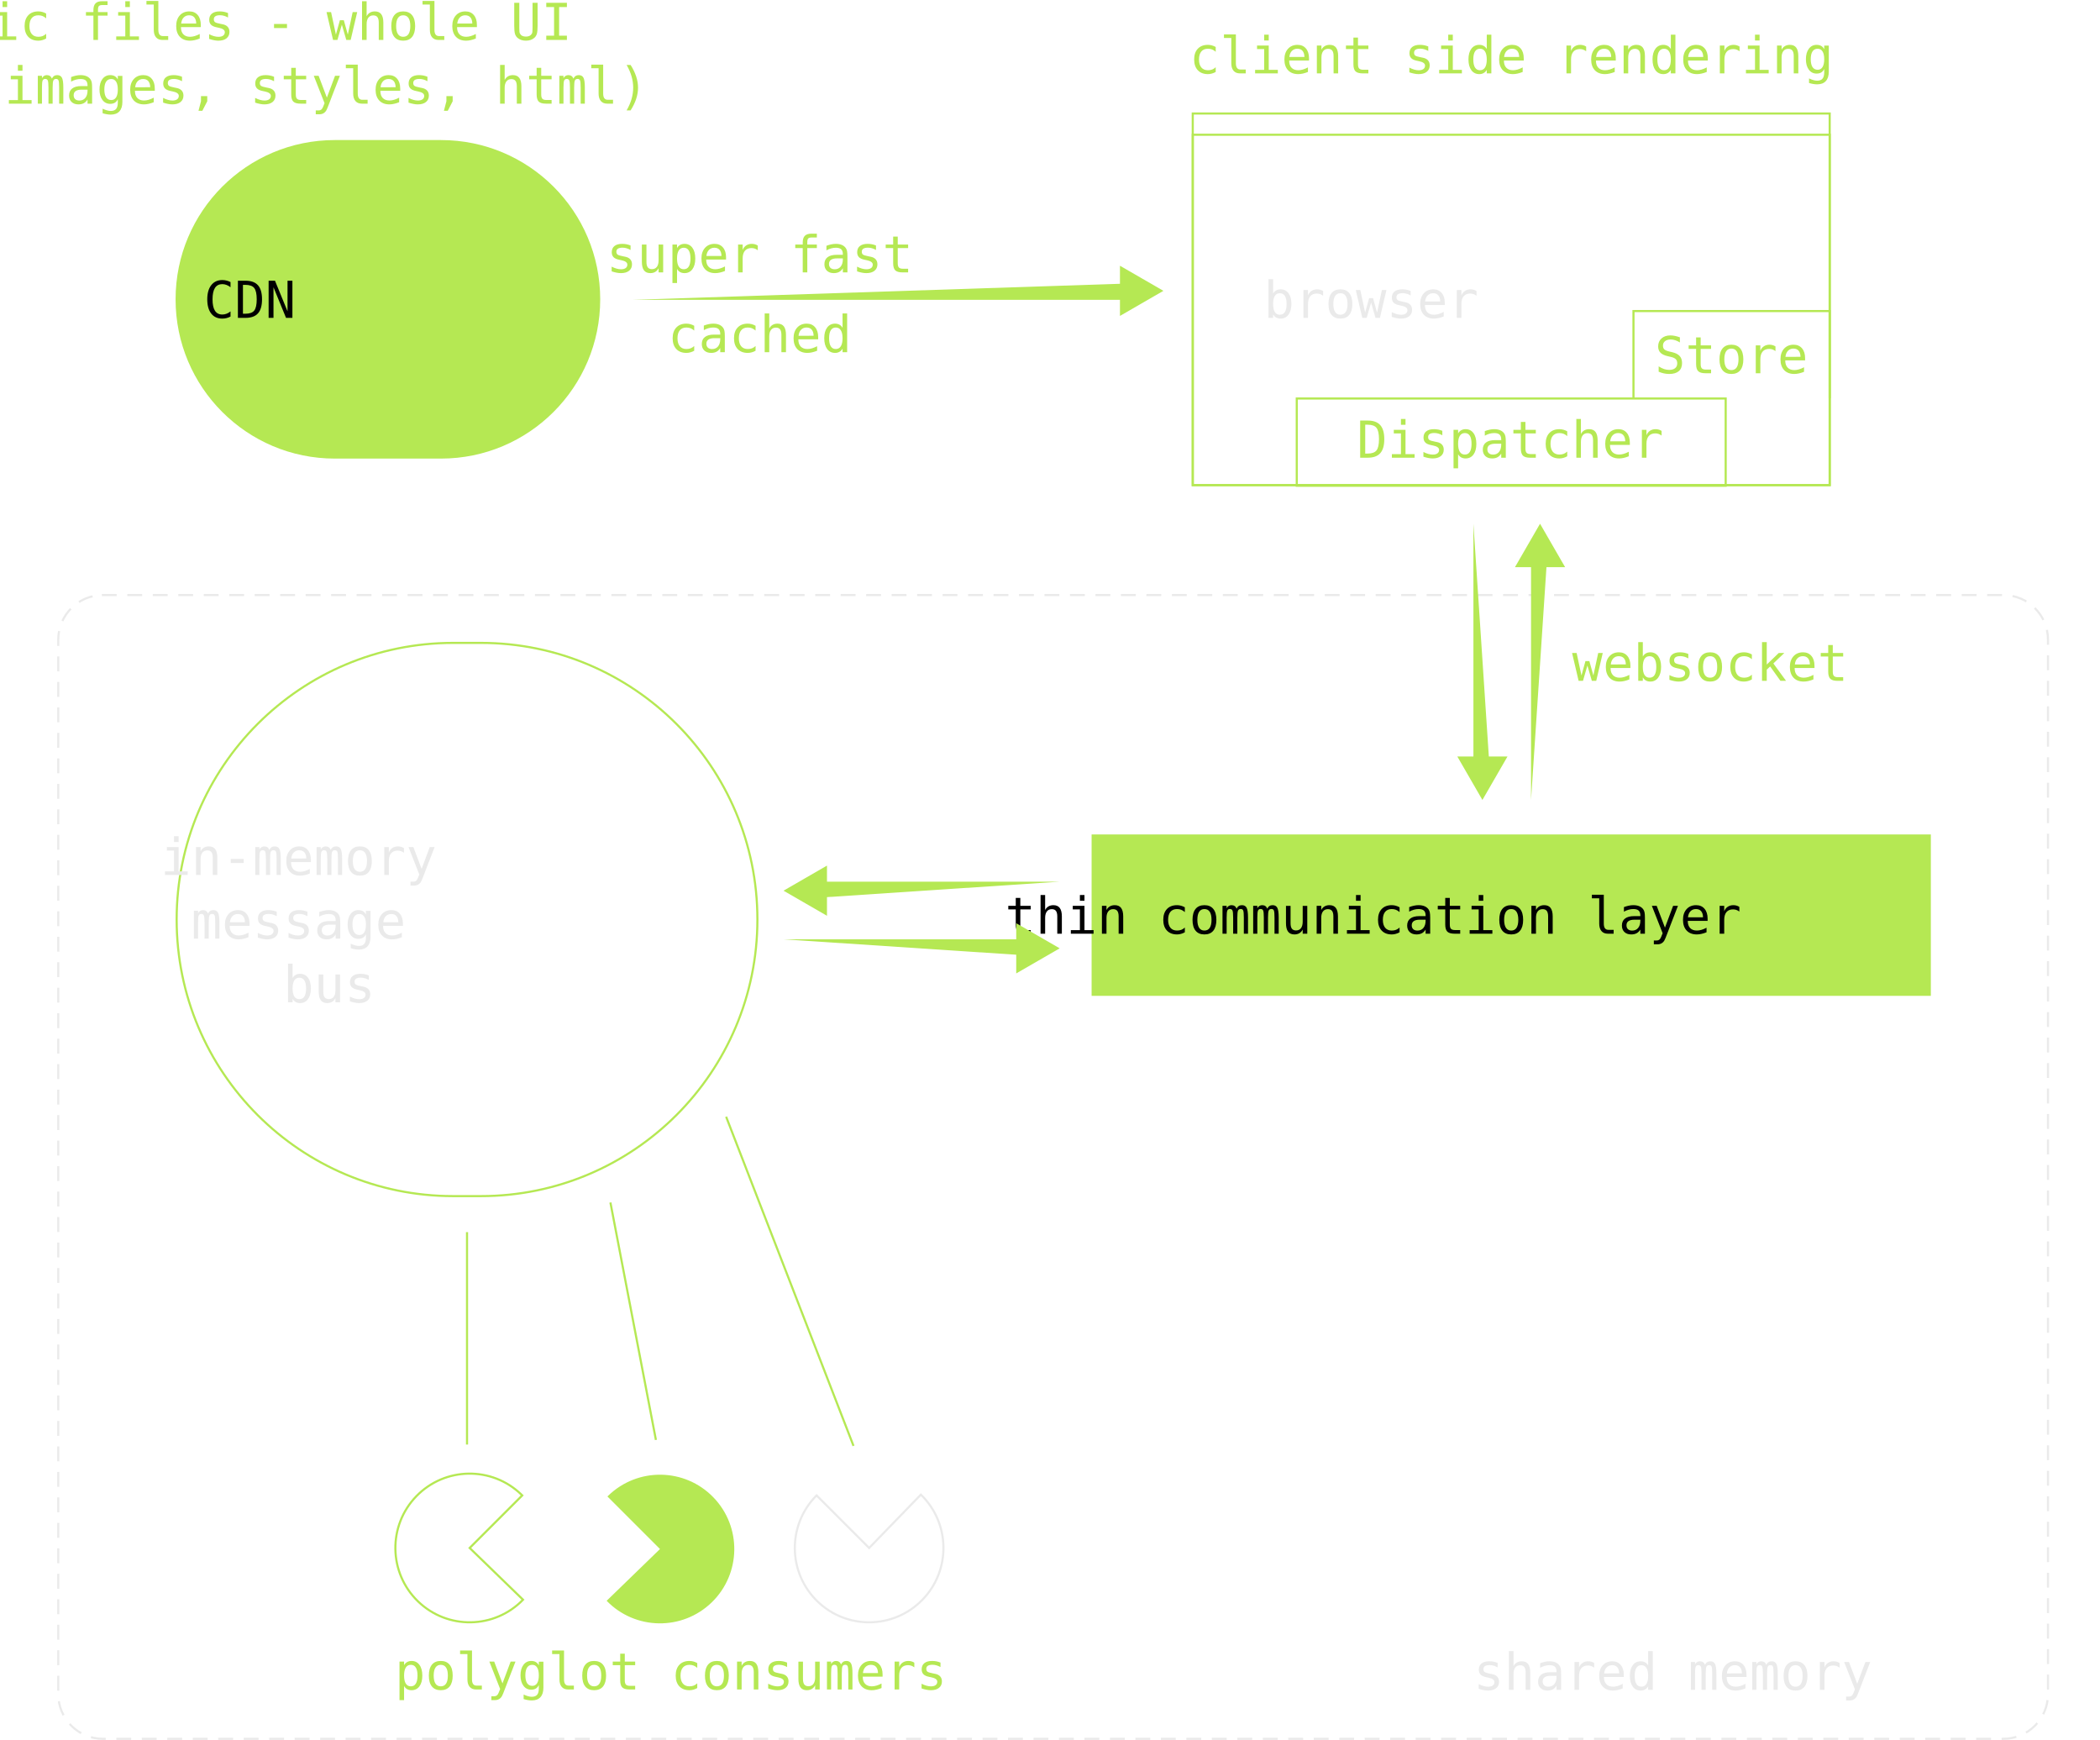
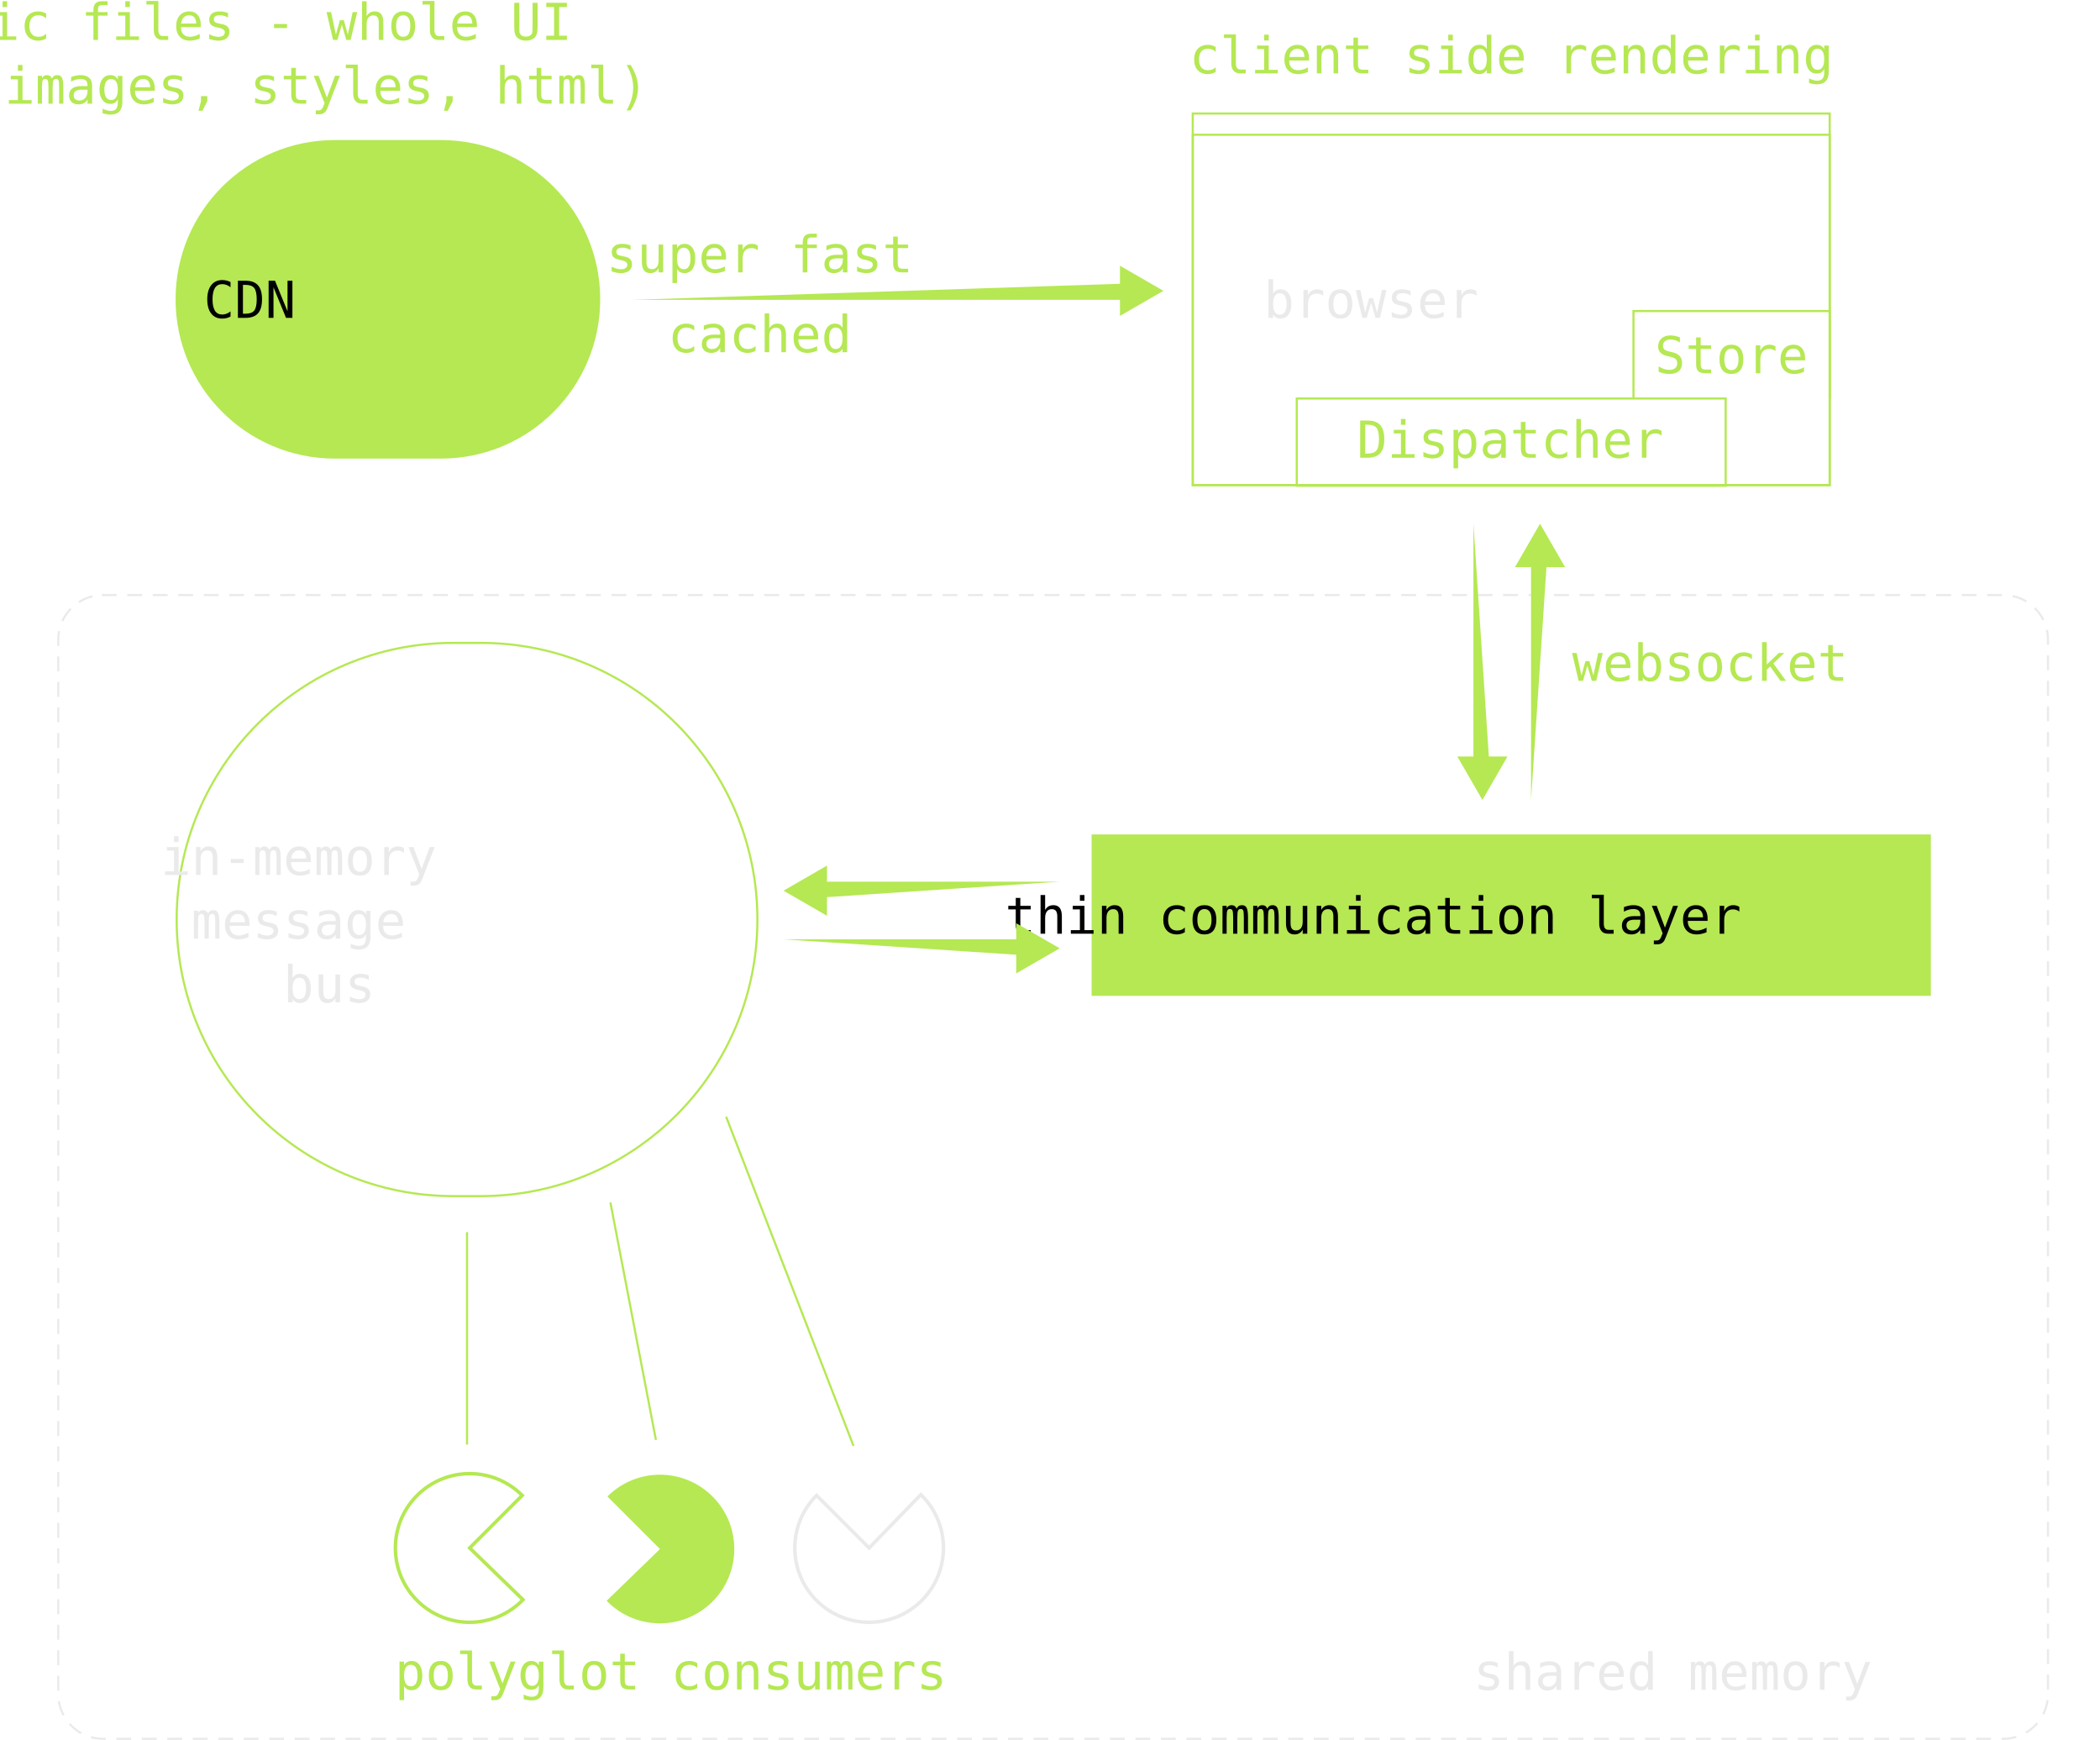
<svg xmlns="http://www.w3.org/2000/svg" width="600" height="497" id="svg2" version="1.1">
  <defs id="defs4">
    <marker orient="auto" refY="0" refX="0" id="Arrow1Lend" style="overflow:visible">
      <path id="path3789" d="M 0,0 5,-5 -12.5,0 5,5 0,0 z" style="fill-rule:evenodd;stroke:#000000;stroke-width:1pt" transform="matrix(-0.8,0,0,-0.8,-10,0)" />
    </marker>
    <marker orient="auto" refY="0" refX="0" id="Arrow1Lend-8" style="overflow:visible">
      <path id="path3789-6" d="M 0,0 5,-5 -12.5,0 5,5 0,0 z" style="fill-rule:evenodd;stroke:#000000;stroke-width:1pt" transform="matrix(-0.8,0,0,-0.8,-10,0)" />
    </marker>
    <marker orient="auto" refY="0" refX="0" id="Arrow1Lend-7" style="overflow:visible">
      <path id="path3789-9" d="M 0,0 5,-5 -12.5,0 5,5 0,0 z" style="fill-rule:evenodd;stroke:#000000;stroke-width:1pt" transform="matrix(-0.8,0,0,-0.8,-10,0)" />
    </marker>
    <marker orient="auto" refY="0" refX="0" id="Arrow1Lend-2" style="overflow:visible">
      <path id="path3789-2" d="M 0,0 5,-5 -12.5,0 5,5 0,0 z" style="fill-rule:evenodd;stroke:#000000;stroke-width:1pt" transform="matrix(-0.8,0,0,-0.8,-10,0)" />
    </marker>
    <marker orient="auto" refY="0" refX="0" id="Arrow1Lend-5" style="overflow:visible">
      <path id="path3789-20" d="M 0,0 5,-5 -12.5,0 5,5 0,0 z" style="fill-rule:evenodd;stroke:#000000;stroke-width:1pt" transform="matrix(-0.8,0,0,-0.8,-10,0)" />
    </marker>
    <marker orient="auto" refY="0" refX="0" id="marker4716" style="overflow:visible">
      <path id="path4718" d="M 0,0 5,-5 -12.5,0 5,5 0,0 z" style="fill-rule:evenodd;stroke:#000000;stroke-width:1pt" transform="matrix(-0.8,0,0,-0.8,-10,0)" />
    </marker>
  </defs>
  <g id="layer1" transform="translate(-9.346069,-485.1563)">
    <g id="g5396">
      <g id="g6647" transform="matrix(0.6066033,0,0,0.6066033,3.676712,386.3785)">
        <g id="g6750" transform="translate(2.271698,-1.522773)">
          <g id="g6756" transform="translate(207.581,0)">
            <path id="rect4478-5-5-1" d="m 446.871,351.931 0,-41.09 92.419,0 0,41.09" style="fill:none;stroke:#b5e853;stroke-width:1;stroke-miterlimit:4;stroke-opacity:1" transform="translate(122,0)" />
            <text xml:space="preserve" style="font-size:24px;font-style:normal;font-variant:normal;font-weight:normal;font-stretch:normal;text-align:start;line-height:125%;letter-spacing:0px;word-spacing:0px;text-anchor:start;fill:#b5e853;fill-opacity:1;stroke:none;font-family:Monospace;-inkscape-font-specification:Monospace" x="578.876" y="340.123" id="text3755-5-5-0-6">
              <tspan x="578.876" y="340.123" style="text-align:start;text-anchor:start;fill:#b5e853;fill-opacity:1" id="tspan4581-7-8-7">Store</tspan>
            </text>
          </g>
        </g>
        <g id="g4498-2" transform="matrix(1.313242,0,0,1,-65.67644,240)">
          <rect ry="0" y="316.291" x="449.143" height="75" width="300" id="rect4478-59" style="fill:#b5e853;fill-opacity:1;stroke:#b5e853;stroke-opacity:1" />
        </g>
        <rect style="fill:none;stroke:#eaeaea;stroke-width:1;stroke-linecap:square;stroke-linejoin:round;stroke-miterlimit:4;stroke-opacity:1;stroke-dasharray:6, 6;stroke-dashoffset:0" id="rect5342" width="937.167" height="538.596" x="36.791" y="443.064" ry="21.02" />
        <rect style="fill:#b5e853;fill-opacity:1;stroke:none" id="rect2985" width="200" height="150" x="92.047" y="228.791" ry="75" />
        <text xml:space="preserve" style="font-size:24px;font-style:normal;font-variant:normal;font-weight:normal;font-stretch:normal;line-height:125%;letter-spacing:0px;word-spacing:0px;fill:#b5e853;fill-opacity:1;stroke:none;font-family:Monospace;-inkscape-font-specification:Monospace" x="192.041" y="181.648" id="text3755">
          <tspan id="tspan3757" x="192.041" y="181.648" style="text-align:center;text-anchor:middle;fill:#b5e853;fill-opacity:1">static files - whole UI</tspan>
          <tspan x="192.041" y="211.648" style="text-align:center;text-anchor:middle;fill:#b5e853;fill-opacity:1" id="tspan3759">(js, images, styles, html)</tspan>
        </text>
        <text xml:space="preserve" style="font-size:144px;font-style:normal;font-variant:normal;font-weight:normal;font-stretch:normal;line-height:125%;letter-spacing:0px;word-spacing:0px;fill:#000000;fill-opacity:1;stroke:none;font-family:Garuda;-inkscape-font-specification:Garuda" x="116.429" y="635.219" id="text4414">
          <tspan id="tspan4416" x="116.429" y="635.219" />
        </text>
        <text xml:space="preserve" style="font-size:24px;font-style:normal;font-variant:normal;font-weight:normal;font-stretch:normal;line-height:125%;letter-spacing:0px;word-spacing:0px;fill:#000000;fill-opacity:1;stroke:none;font-family:Monospace;-inkscape-font-specification:Monospace" x="192.041" y="312.527" id="text3755-1">
          <tspan x="192.041" y="312.527" style="text-align:center;text-anchor:middle;fill:#000000;fill-opacity:1" id="tspan3759-3">CDN</tspan>
        </text>
        <g transform="matrix(0,-1,1,0,198.4575,531.2193)" id="g4444-0">
          <path id="path3780-2" d="m 227.19,108.791 0,238.571 7.857,0" style="fill:#b5e853;fill-opacity:1;stroke:none;stroke-width:1px;marker-end:none" />
          <path transform="translate(-140,60)" d="m 371.429,298.866 -5.909,-10.235 -5.909,-10.235 11.818,-1e-5 11.818,0 -5.909,10.235 z" id="path4412-2" style="fill:#b5e853;fill-opacity:1;stroke:none" />
        </g>
        <g id="g4498" transform="translate(122,0)">
          <rect ry="0" y="216.291" x="449.143" height="175" width="300" id="rect4478" style="fill:none;stroke:#b5e853;stroke-opacity:1" />
          <rect ry="0" y="226.291" x="449.143" height="165" width="300" id="rect4478-5" style="fill:none;stroke:#b5e853;stroke-opacity:1" />
          <rect ry="0" y="350.496" x="498.133" height="41.09" width="202.019" id="rect4478-5-5" style="fill:none;stroke:#b5e853;stroke-width:1;stroke-miterlimit:4;stroke-opacity:1;stroke-dasharray:none" />
        </g>
        <text xml:space="preserve" style="font-size:24px;font-style:normal;font-variant:normal;font-weight:normal;font-stretch:normal;line-height:125%;letter-spacing:0px;word-spacing:0px;fill:#eaeaea;fill-opacity:1;stroke:none;font-family:Monospace;-inkscape-font-specification:Monospace" x="720.164" y="312.527" id="text3755-1-1">
          <tspan x="720.164" y="312.527" style="text-align:center;text-anchor:middle;fill:#eaeaea;fill-opacity:1" id="tspan3759-3-9">browser</tspan>
        </text>
        <text xml:space="preserve" style="font-size:24px;font-style:normal;font-variant:normal;font-weight:normal;font-stretch:normal;line-height:125%;letter-spacing:0px;word-spacing:0px;fill:#b5e853;fill-opacity:1;stroke:none;font-family:Monospace;-inkscape-font-specification:Monospace" x="432.21" y="291.109" id="text3755-9">
          <tspan x="432.21" y="291.109" style="text-align:center;text-anchor:middle;fill:#b5e853;fill-opacity:1" id="tspan4549">super fast</tspan>
        </text>
        <text xml:space="preserve" style="font-size:24px;font-style:normal;font-variant:normal;font-weight:normal;font-stretch:normal;line-height:125%;letter-spacing:0px;word-spacing:0px;fill:#b5e853;fill-opacity:1;stroke:none;font-family:Monospace;-inkscape-font-specification:Monospace" x="432.256" y="328.68" id="text3755-3">
          <tspan x="432.256" y="328.68" style="text-align:center;text-anchor:middle;fill:#b5e853;fill-opacity:1" id="tspan3759-6">cached</tspan>
        </text>
        <text xml:space="preserve" style="font-size:24px;font-style:normal;font-variant:normal;font-weight:normal;font-stretch:normal;text-align:start;line-height:125%;letter-spacing:0px;word-spacing:0px;text-anchor:start;fill:#b5e853;fill-opacity:1;stroke:none;font-family:Monospace;-inkscape-font-specification:Monospace" x="569.52" y="197.394" id="text3755-5">
          <tspan x="569.52" y="197.394" style="text-align:start;text-anchor:start;fill:#b5e853;fill-opacity:1" id="tspan4581">client side rendering</tspan>
        </text>
        <g id="g4654" transform="translate(13.99996,20)">
          <g transform="translate(462.1429,280.6768)" id="g4444-8">
            <path style="fill:#b5e853;fill-opacity:1;stroke:none;stroke-width:1px;marker-end:none" d="m 227.19,108.791 0,118.571 7.857,0" id="path3780-4" />
            <path style="fill:#b5e853;fill-opacity:1;stroke:none" id="path4412-4" d="m 371.429,298.866 -5.909,-10.235 -5.909,-10.235 11.818,-1e-5 11.818,0 -5.909,10.235 z" transform="translate(-140,-60)" />
          </g>
          <g transform="matrix(1,0,0,-1,489.2857,628.3333)" id="g4444-5">
            <path style="fill:#b5e853;fill-opacity:1;stroke:none;stroke-width:1px;marker-end:none" d="m 227.19,108.791 0,118.571 7.857,0" id="path3780-8" />
            <path style="fill:#b5e853;fill-opacity:1;stroke:none" id="path4412-7" d="m 371.429,298.866 -5.909,-10.235 -5.909,-10.235 11.818,-1e-5 11.818,0 -5.909,10.235 z" transform="translate(-140,-60)" />
          </g>
        </g>
        <text xml:space="preserve" style="font-size:24px;font-style:normal;font-variant:normal;font-weight:normal;font-stretch:normal;text-align:start;line-height:125%;letter-spacing:0px;word-spacing:0px;text-anchor:start;fill:#b5e853;fill-opacity:1;stroke:none;font-family:Monospace;-inkscape-font-specification:Monospace" x="749.806" y="483.452" id="text3755-5-5">
          <tspan x="749.806" y="483.452" style="text-align:start;text-anchor:start;fill:#b5e853;fill-opacity:1" id="tspan4581-7">websocket</tspan>
        </text>
        <text xml:space="preserve" style="font-size:24px;font-style:normal;font-variant:normal;font-weight:normal;font-stretch:normal;line-height:125%;letter-spacing:0px;word-spacing:0px;fill:#000000;fill-opacity:1;stroke:none;font-family:Monospace;-inkscape-font-specification:Monospace" x="721.137" y="602.527" id="text3755-1-9">
          <tspan x="721.137" y="602.527" style="text-align:center;text-anchor:middle;fill:#000000;fill-opacity:1" id="tspan3759-3-91">thin communication layer</tspan>
        </text>
        <g id="g4654-6" transform="matrix(0,1,-1,0,897.9336,-111.3013)">
          <g transform="translate(462.1429,280.6768)" id="g4444-8-9">
            <path style="fill:#b5e853;fill-opacity:1;stroke:none;stroke-width:1px;marker-end:none" d="m 227.19,108.791 0,118.571 7.857,0" id="path3780-4-5" />
            <path style="fill:#b5e853;fill-opacity:1;stroke:none" id="path4412-4-1" d="m 371.429,298.866 -5.909,-10.235 -5.909,-10.235 11.818,-1e-5 11.818,0 -5.909,10.235 z" transform="translate(-140,-60)" />
          </g>
          <g transform="matrix(1,0,0,-1,489.2857,628.3333)" id="g4444-5-1">
            <path style="fill:#b5e853;fill-opacity:1;stroke:none;stroke-width:1px;marker-end:none" d="m 227.19,108.791 0,118.571 7.857,0" id="path3780-8-3" />
            <path style="fill:#b5e853;fill-opacity:1;stroke:none" id="path4412-7-8" d="m 371.429,298.866 -5.909,-10.235 -5.909,-10.235 11.818,-1e-5 11.818,0 -5.909,10.235 z" transform="translate(-140,-60)" />
            <path style="fill:none;stroke:#b5e853;stroke-width:1px;stroke-linecap:butt;stroke-linejoin:miter;stroke-opacity:1" d="m 365.092,-40.282 100,0" id="path4851" />
            <path style="fill:none;stroke:#b5e853;stroke-width:1px;stroke-linecap:butt;stroke-linejoin:miter;stroke-opacity:1" d="M 310.737,81.759 465.733,141.755" id="path4851-9" />
            <path style="fill:none;stroke:#b5e853;stroke-width:1px;stroke-linecap:butt;stroke-linejoin:miter;stroke-opacity:1" d="M 351.12,27.255 462.921,48.687" id="path4851-6" />
          </g>
        </g>
        <rect style="fill:none;stroke:#b5e853;stroke-opacity:1" id="rect2985-7" width="273.543" height="260.514" x="92.547" y="465.584" ry="130.257" />
        <text xml:space="preserve" style="font-size:24px;font-style:normal;font-variant:normal;font-weight:normal;font-stretch:normal;line-height:125%;letter-spacing:0px;word-spacing:0px;fill:#eaeaea;fill-opacity:1;stroke:none;font-family:Monospace;-inkscape-font-specification:Monospace" x="229.436" y="574.853" id="text3755-1-1-8">
          <tspan x="229.436" y="574.853" style="text-align:center;text-anchor:middle;fill:#eaeaea;fill-opacity:1" id="tspan4793">in-memory</tspan>
          <tspan x="229.436" y="604.853" style="text-align:center;text-anchor:middle;fill:#eaeaea;fill-opacity:1" id="tspan5338">message</tspan>
          <tspan x="229.436" y="634.853" style="text-align:center;text-anchor:middle;fill:#eaeaea;fill-opacity:1" id="tspan4795">bus</tspan>
        </text>
-         <path style="fill:none;stroke:#b5e853;stroke-width:2.867;stroke-miterlimit:4;stroke-opacity:1;stroke-dasharray:none" id="path5284" d="m -195.449,457.374 c 55.419,-0.84 101.026,43.406 101.866,98.825 0.84,55.419 -43.406,101.026 -98.825,101.866 -55.419,0.84 -101.026,-43.406 -101.866,-98.825 -0.008,-0.507 -0.011,-1.014 -0.011,-1.52 l 100.357,0 z" transform="matrix(-0.2466069,0.2466069,-0.2466069,-0.2466069,320.285,1077.152)" />
+         <path style="fill:none;stroke:#b5e853;stroke-width:4.727;stroke-miterlimit:4;stroke-opacity:1;stroke-dasharray:none" id="path5284" d="m -195.449,457.374 c 55.419,-0.84 101.026,43.406 101.866,98.825 0.84,55.419 -43.406,101.026 -98.825,101.866 -55.419,0.84 -101.026,-43.406 -101.866,-98.825 -0.008,-0.507 -0.011,-1.014 -0.011,-1.52 l 100.357,0 z" transform="matrix(-0.2466069,0.2466069,-0.2466069,-0.2466069,320.285,1077.152)" />
        <path style="fill:#b5e853;fill-opacity:1;stroke:none" id="path5284-0" d="m -195.449,457.374 c 55.419,-0.84 101.026,43.406 101.866,98.825 0.84,55.419 -43.406,101.026 -98.825,101.866 -55.419,0.84 -101.026,-43.406 -101.866,-98.825 -0.008,-0.507 -0.011,-1.014 -0.011,-1.52 l 100.357,0 z" transform="matrix(0.2466069,0.2466069,0.2466069,-0.2466069,230.49,1077.652)" />
-         <path style="fill:none;stroke:#eaeaea;stroke-width:2.867;stroke-miterlimit:4;stroke-opacity:1;stroke-dasharray:none" id="path5284-5" d="m -195.449,457.374 c 55.419,-0.84 101.026,43.406 101.866,98.825 0.84,55.419 -43.406,101.026 -98.825,101.866 -55.419,0.84 -101.026,-43.406 -101.866,-98.825 -0.008,-0.507 -0.011,-1.014 -0.011,-1.52 l 100.357,0 z" transform="matrix(0.2466069,0.2466069,-0.2466069,0.2466069,604.0759,802.0773)" />
+         <path style="fill:none;stroke:#eaeaea;stroke-width:4.727;stroke-miterlimit:4;stroke-opacity:1;stroke-dasharray:none" id="path5284-5" d="m -195.449,457.374 c 55.419,-0.84 101.026,43.406 101.866,98.825 0.84,55.419 -43.406,101.026 -98.825,101.866 -55.419,0.84 -101.026,-43.406 -101.866,-98.825 -0.008,-0.507 -0.011,-1.014 -0.011,-1.52 l 100.357,0 z" transform="matrix(0.2466069,0.2466069,-0.2466069,0.2466069,604.0759,802.0773)" />
        <text xml:space="preserve" style="font-size:24px;font-style:normal;font-variant:normal;font-weight:normal;font-stretch:normal;text-align:start;line-height:125%;letter-spacing:0px;word-spacing:0px;text-anchor:start;fill:#b5e853;fill-opacity:1;stroke:none;font-family:Monospace;-inkscape-font-specification:Monospace" x="195.276" y="958.429" id="text3755-5-5-8">
          <tspan x="195.276" y="958.429" style="text-align:start;text-anchor:start;fill:#b5e853;fill-opacity:1" id="tspan4581-7-2">polyglot consumers</tspan>
        </text>
        <text xml:space="preserve" style="font-size:24px;font-style:normal;font-variant:normal;font-weight:normal;font-stretch:normal;line-height:125%;letter-spacing:0px;word-spacing:0px;fill:#eaeaea;fill-opacity:1;stroke:none;font-family:Monospace;-inkscape-font-specification:Monospace" x="862.277" y="958.593" id="text3755-1-1-8-2">
          <tspan x="862.277" y="958.593" style="text-align:center;text-anchor:middle;fill:#eaeaea;fill-opacity:1" id="tspan4795-9">shared memory</tspan>
        </text>
        <text xml:space="preserve" style="font-size:24px;font-style:normal;font-variant:normal;font-weight:normal;font-stretch:normal;text-align:start;line-height:125%;letter-spacing:0px;word-spacing:0px;text-anchor:start;fill:#b5e853;fill-opacity:1;stroke:none;font-family:Monospace;-inkscape-font-specification:Monospace" x="648.387" y="378.377" id="text3755-5-5-0">
          <tspan x="648.387" y="378.377" style="text-align:start;text-anchor:start;fill:#b5e853;fill-opacity:1" id="tspan4581-7-8">Dispatcher</tspan>
        </text>
      </g>
    </g>
  </g>
</svg>
